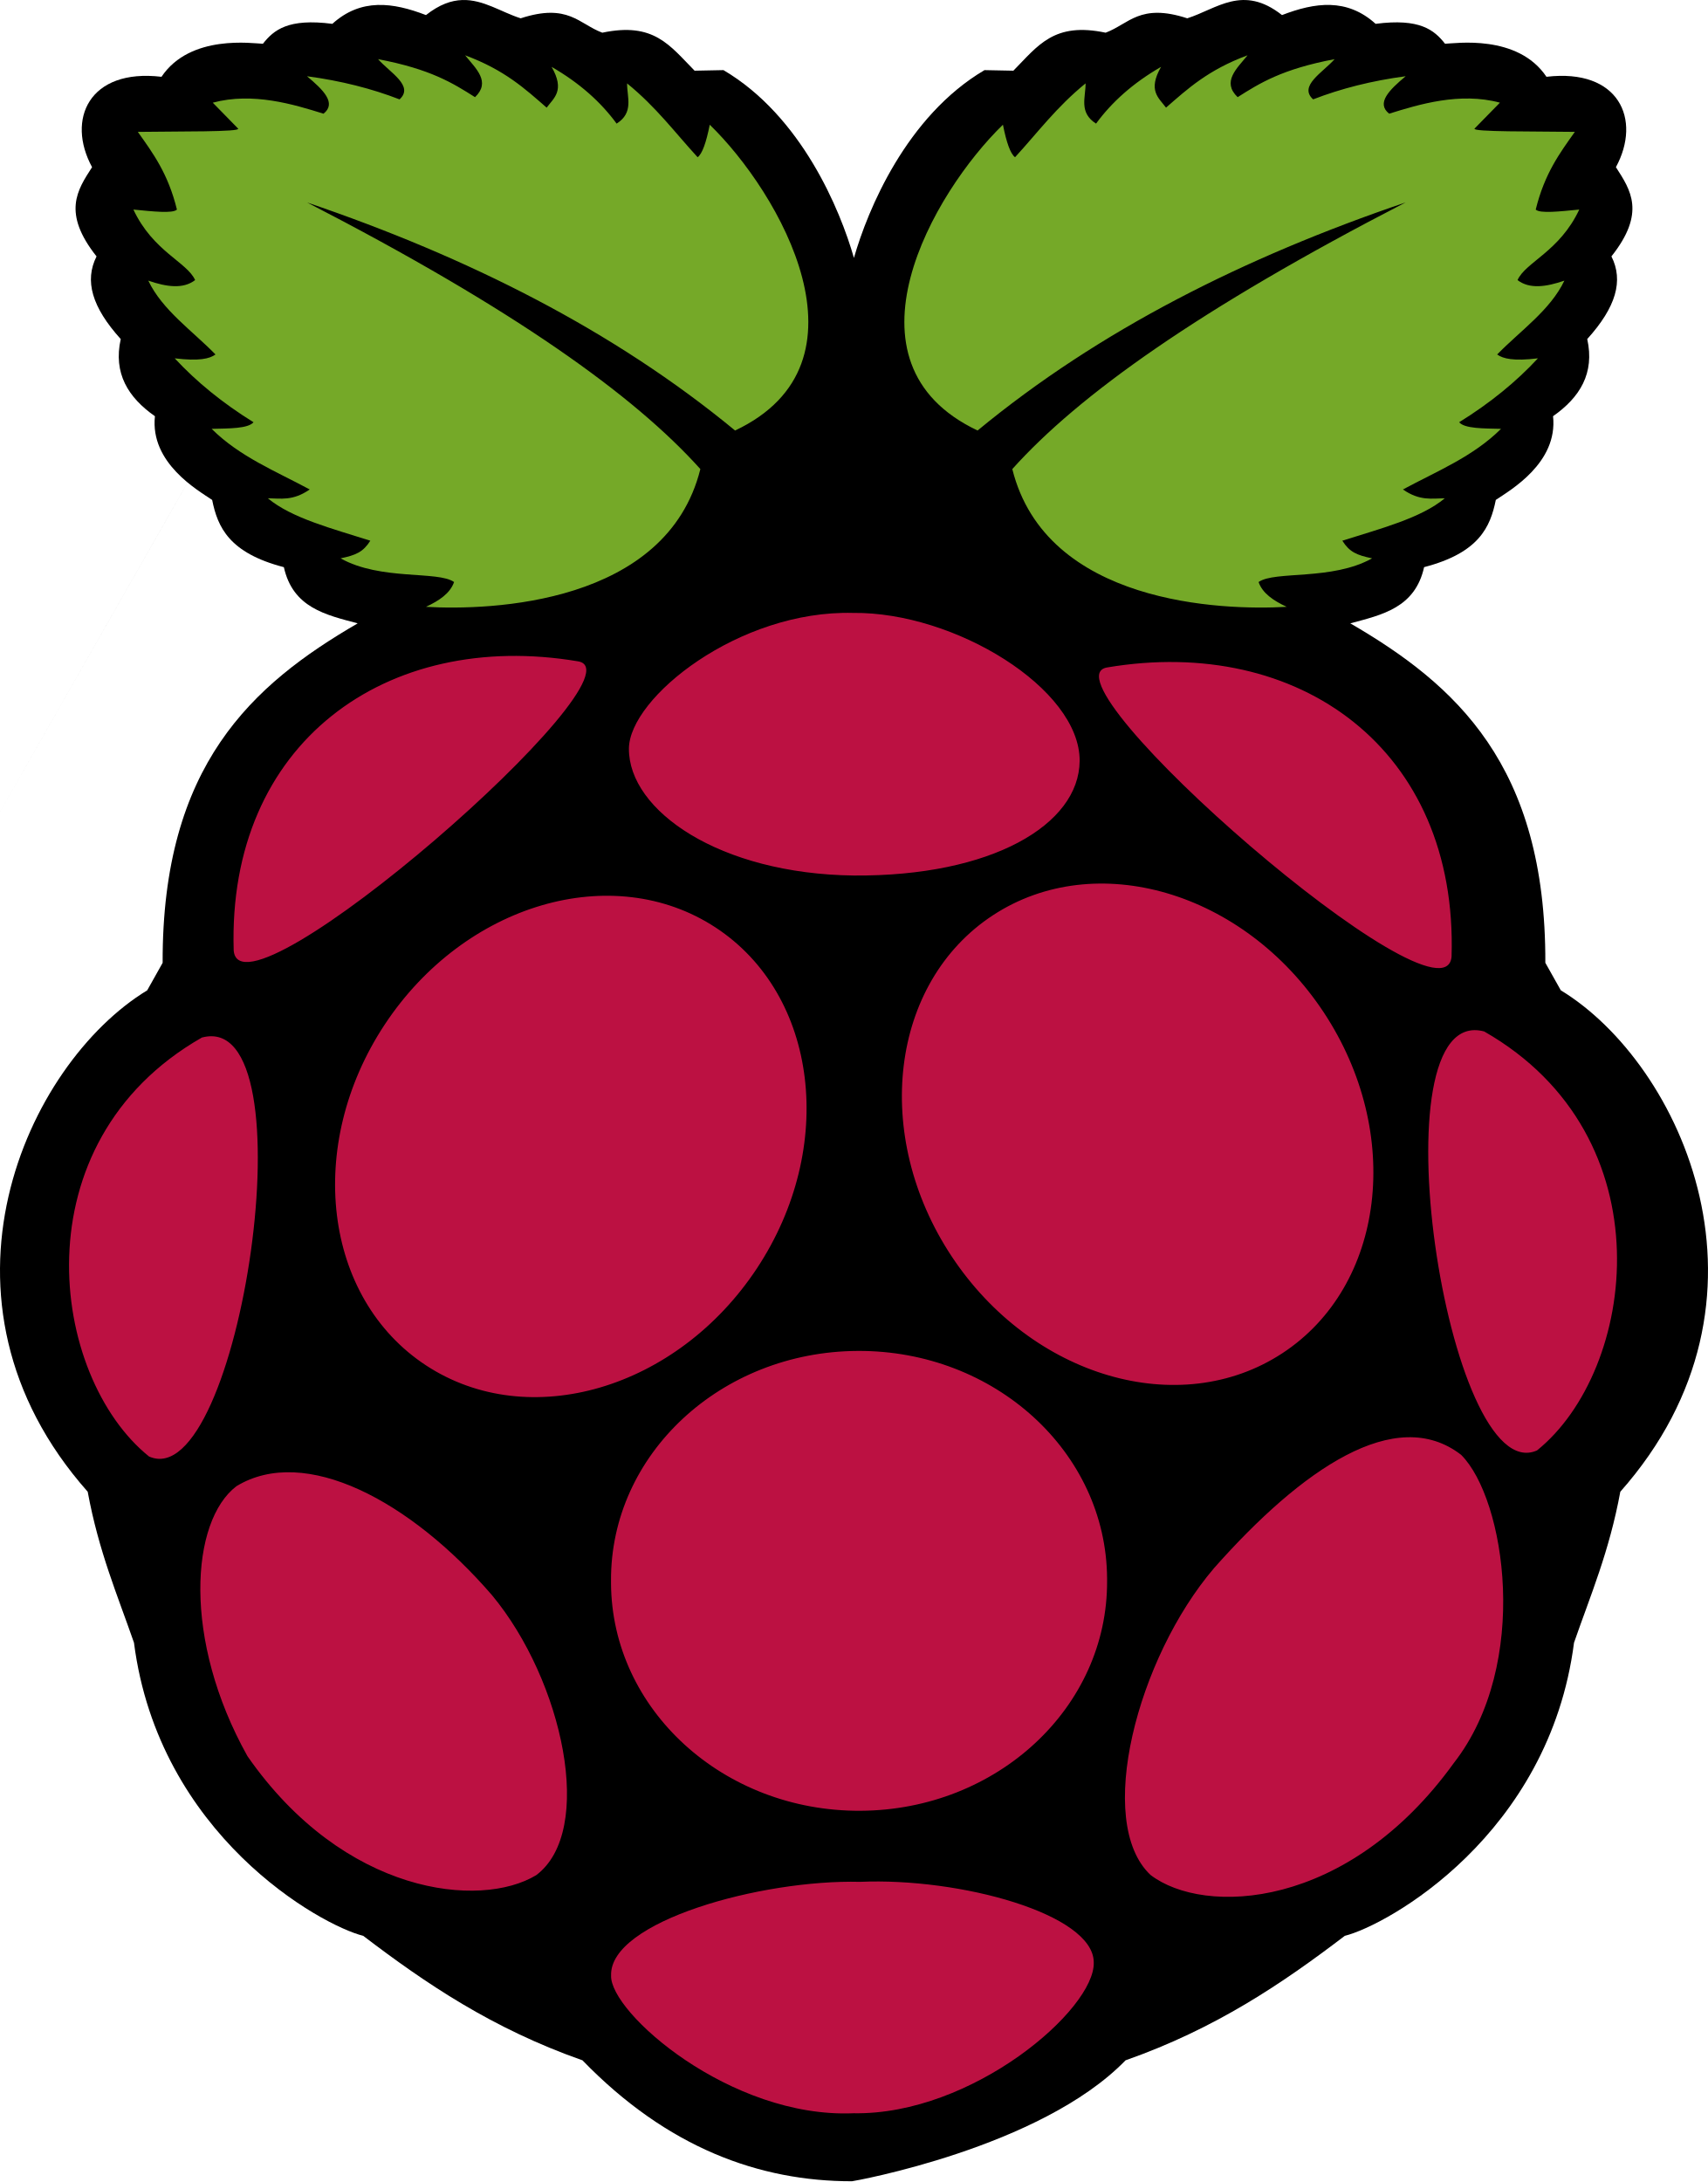
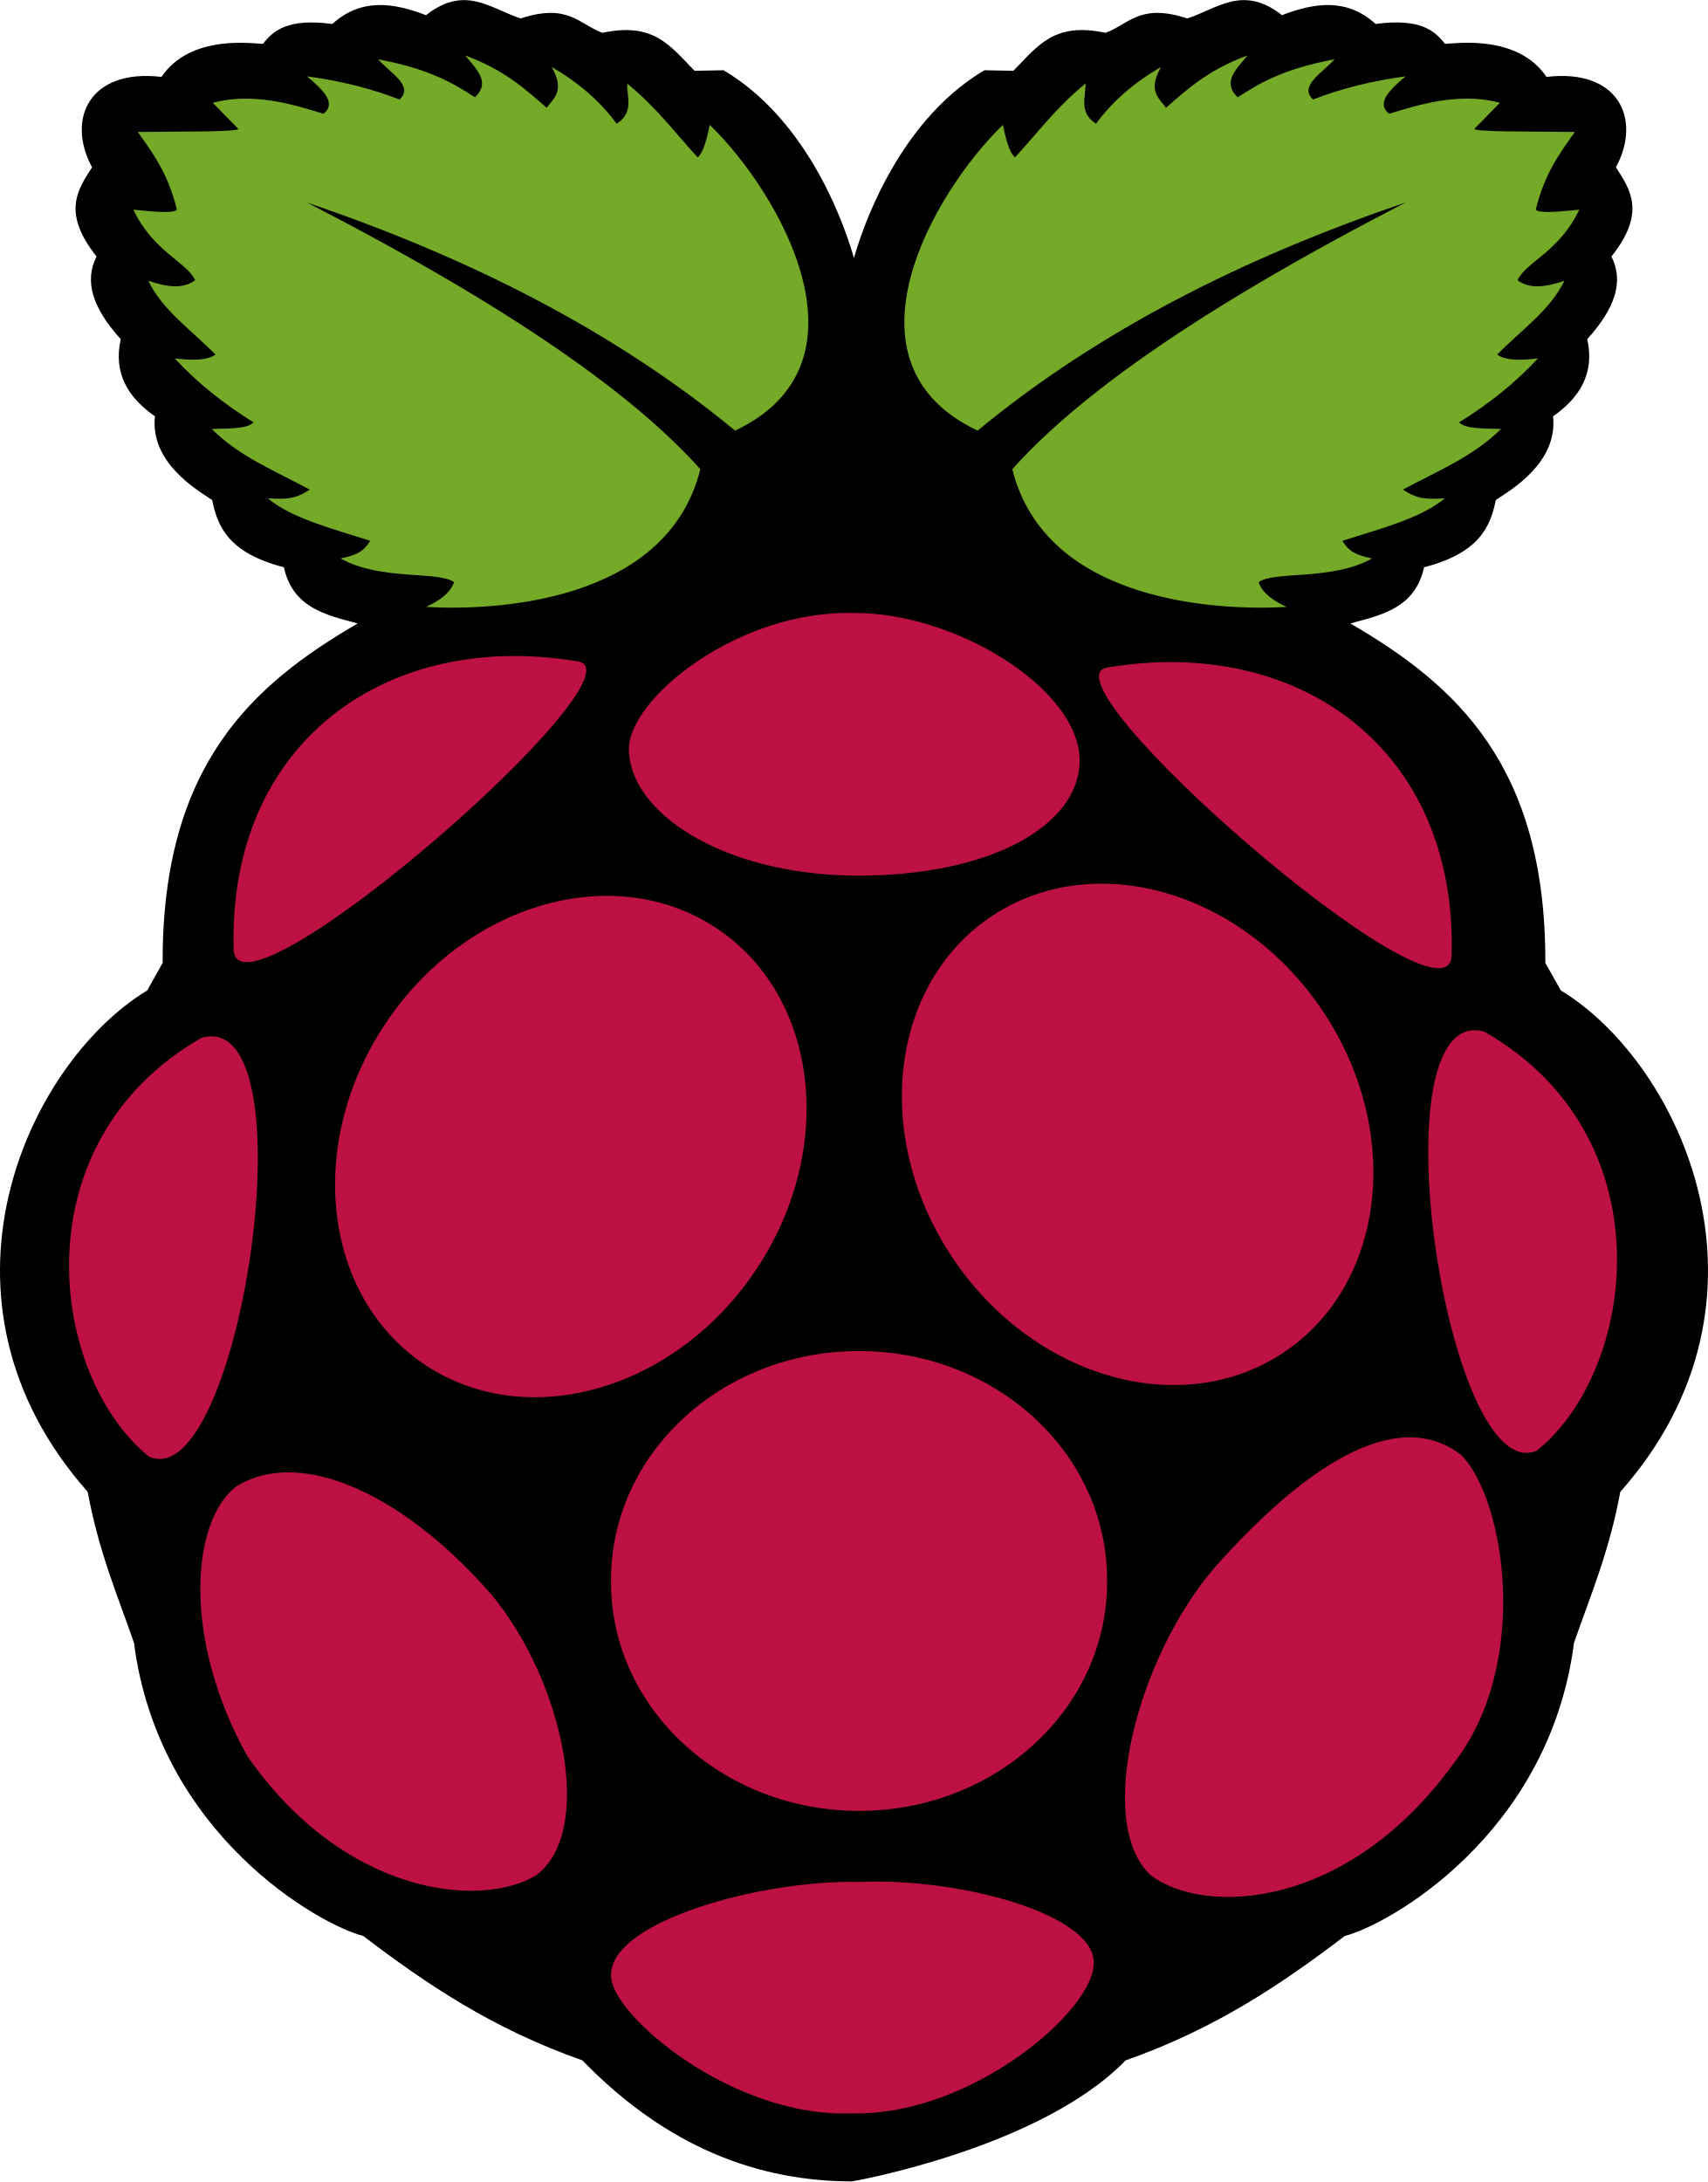
- <svg xmlns="http://www.w3.org/2000/svg" width="1957" height="2500" viewBox="0 0 256 327" preserveAspectRatio="xMinYMin meet">
+ <svg xmlns="http://www.w3.org/2000/svg" width="1957" height="2500" viewBox="0 0 256 327" preserveAspectRatio="xMidYMid meet">
  <path d="M69.298.005c-1.653.051-3.433.662-5.453 2.255C58.9.353 54.102-.31 49.813 3.573c-6.623-.859-8.775.914-10.406 2.984-1.454-.03-10.879-1.495-15.202 4.953C13.343 10.225 9.91 17.899 13.8 25.056c-2.219 3.434-4.518 6.827.67 13.375-1.835 3.646-.697 7.602 3.626 12.389-1.14 5.127 1.102 8.743 5.125 11.562-.753 7.015 6.433 11.094 8.578 12.547.824 4.087 2.541 7.945 10.748 10.077 1.354 6.092 6.286 7.144 11.063 8.422-15.787 9.177-29.325 21.25-29.233 50.875l-2.313 4.125c-18.102 11.008-34.388 46.39-8.92 75.148 1.663 9.002 4.453 15.468 6.937 22.624 3.715 28.836 27.962 42.339 34.358 43.936 9.371 7.138 19.352 13.911 32.86 18.656 12.731 13.131 26.525 18.136 40.394 18.128.204 0 28.277-4.996 41.01-18.128 13.506-4.745 23.487-11.518 32.86-18.656 6.394-1.597 30.641-15.1 34.356-43.936 2.484-7.156 5.274-13.622 6.938-22.624 25.466-28.761 9.181-64.144-8.92-75.152l-2.317-4.125c.092-29.622-13.446-41.696-29.233-50.875 4.776-1.278 9.71-2.33 11.062-8.422 8.207-2.133 9.925-5.99 10.748-10.077 2.146-1.453 9.331-5.532 8.58-12.547 4.021-2.819 6.264-6.436 5.123-11.562 4.324-4.787 5.461-8.743 3.626-12.39 5.19-6.544 2.887-9.937.671-13.371 3.888-7.157.457-14.832-10.409-13.546-4.32-6.448-13.744-4.984-15.202-4.954-1.63-2.069-3.782-3.842-10.405-2.983-4.289-3.883-9.085-3.221-14.032-1.313-5.874-4.635-9.76-.92-14.2.485-7.112-2.324-8.739.859-12.233 2.156-7.756-1.639-10.113 1.929-13.83 5.695l-4.326-.086c-11.698 6.894-17.51 20.932-19.57 28.149-2.06-7.218-7.859-21.256-19.555-28.149l-4.325.086c-3.723-3.766-6.079-7.334-13.835-5.695C86.78 3.603 85.16.42 78.042 2.744c-2.914-.922-5.594-2.838-8.749-2.74L-11 141" />
  <path d="M46.008 30.334c31.036 16.001 49.079 28.945 58.964 39.969-5.062 20.289-31.47 21.215-41.126 20.646 1.977-.92 3.627-2.023 4.212-3.716-2.423-1.722-11.014-.182-17.012-3.551 2.304-.478 3.382-.943 4.459-2.643-5.666-1.807-11.77-3.365-15.36-6.359 1.937.024 3.746.434 6.276-1.321-5.075-2.735-10.491-4.903-14.699-9.084 2.624-.064 5.453-.026 6.276-.991-4.645-2.878-8.565-6.078-11.809-9.579 3.672.443 5.223.062 6.111-.578-3.512-3.597-7.956-6.634-10.075-11.066 2.726.94 5.221 1.3 7.019-.082-1.193-2.692-6.305-4.28-9.249-10.571 2.871.279 5.915.626 6.524 0-1.332-5.428-3.618-8.48-5.86-11.642 6.143-.091 15.451.024 15.03-.495L31.89 15.39c6.001-1.616 12.141.259 16.599 1.651 2.001-1.579-.036-3.576-2.478-5.615 5.1.681 9.708 1.853 13.874 3.468 2.225-2.009-1.445-4.019-3.221-6.028 7.879 1.494 11.217 3.595 14.534 5.698 2.407-2.307.138-4.268-1.486-6.276 5.941 2.2 9.001 5.041 12.222 7.845 1.092-1.474 2.775-2.555.743-6.111 4.218 2.431 7.395 5.296 9.745 8.506 2.61-1.662 1.555-3.934 1.569-6.029 4.384 3.566 7.166 7.361 10.571 11.066.686-.5 1.286-2.193 1.817-4.872 10.457 10.145 25.234 35.7 3.798 45.832-18.243-15.046-40.031-25.983-64.176-34.187l.007-.004M210.686 30.334c-31.032 16.003-49.075 28.943-58.959 39.969 5.062 20.289 31.469 21.215 41.125 20.646-1.977-.92-3.627-2.023-4.211-3.716 2.423-1.722 11.014-.182 17.011-3.551-2.304-.478-3.381-.943-4.459-2.643 5.667-1.807 11.771-3.365 15.36-6.359-1.937.024-3.746.434-6.276-1.321 5.076-2.735 10.492-4.903 14.7-9.084-2.625-.064-5.454-.026-6.276-.991 4.645-2.878 8.565-6.078 11.809-9.579-3.673.443-5.223.062-6.111-.578 3.511-3.597 7.956-6.634 10.075-11.066-2.727.94-5.222 1.3-7.02-.082 1.193-2.692 6.306-4.28 9.249-10.571-2.87.279-5.915.626-6.524 0 1.335-5.43 3.621-8.482 5.863-11.644-6.143-.091-15.451.024-15.03-.495l3.799-3.882c-6.001-1.615-12.141.26-16.599 1.652-2.001-1.579.035-3.576 2.477-5.615-5.099.68-9.708 1.853-13.873 3.468-2.226-2.009 1.445-4.019 3.221-6.028-7.879 1.494-11.217 3.595-14.535 5.698-2.407-2.307-.137-4.268 1.487-6.276-5.941 2.2-9.001 5.041-12.222 7.845-1.093-1.474-2.775-2.555-.744-6.111-4.217 2.431-7.394 5.296-9.744 8.506-2.61-1.662-1.555-3.935-1.569-6.029-4.384 3.566-7.166 7.36-10.571 11.066-.686-.5-1.286-2.193-1.817-4.873-10.457 10.146-25.234 35.701-3.798 45.833 18.233-15.05 40.02-25.985 64.166-34.189h-.004" fill="#75A928" />
  <path d="M165.933 236.933c.108 18.933-16.449 34.362-36.98 34.461-20.532.1-37.264-15.167-37.372-34.1a21.72 21.72 0 0 1 0-.361c-.108-18.932 16.448-34.361 36.98-34.461 20.532-.1 37.263 15.167 37.372 34.1v.361M107.246 139.004c15.404 10.093 18.181 32.969 6.202 51.095-11.979 18.127-34.177 24.641-49.581 14.549-15.404-10.093-18.18-32.969-6.202-51.095 11.979-18.127 34.177-24.641 49.581-14.549M148.822 137.177c-15.403 10.092-18.18 32.969-6.202 51.095 11.979 18.127 34.177 24.641 49.581 14.548 15.404-10.092 18.181-32.968 6.202-51.095-11.978-18.126-34.176-24.64-49.581-14.548M30.258 155.504c16.631-4.458 5.615 68.803-7.917 62.792-14.885-11.972-19.679-47.033 7.917-62.792M222.453 154.591c-16.633-4.457-5.615 68.807 7.917 62.796 14.885-11.973 19.679-47.038-7.917-62.796M165.946 100.034c28.701-4.846 52.583 12.206 51.619 43.328-.944 11.932-62.193-41.551-51.619-43.328M86.646 99.121c-28.703-4.847-52.583 12.209-51.619 43.329.944 11.931 62.194-41.552 51.619-43.329M127.874 91.863c-17.13-.446-33.57 12.713-33.61 20.346-.047 9.274 13.544 18.77 33.727 19.011 20.61.147 33.762-7.601 33.828-17.172.076-10.844-18.745-22.353-33.945-22.186v.001M128.92 282.043c14.935-.652 34.975 4.81 35.015 12.057.248 7.036-18.175 22.934-36.005 22.627-18.466.797-36.573-15.126-36.336-20.645-.277-8.092 22.484-14.41 37.326-14.039M73.756 239.098c10.633 12.81 15.481 35.316 6.607 41.951-8.395 5.065-28.782 2.979-43.272-17.838-9.773-17.468-8.514-35.243-1.652-40.465 10.261-6.25 26.115 2.193 38.318 16.352h-.001M181.956 235.037c-11.505 13.475-17.911 38.053-9.519 45.969 8.025 6.15 29.567 5.29 45.479-16.789 11.554-14.829 7.683-39.594 1.083-46.17-9.804-7.583-23.879 2.122-37.043 16.986v.004" fill="#BC1142" />
</svg>
